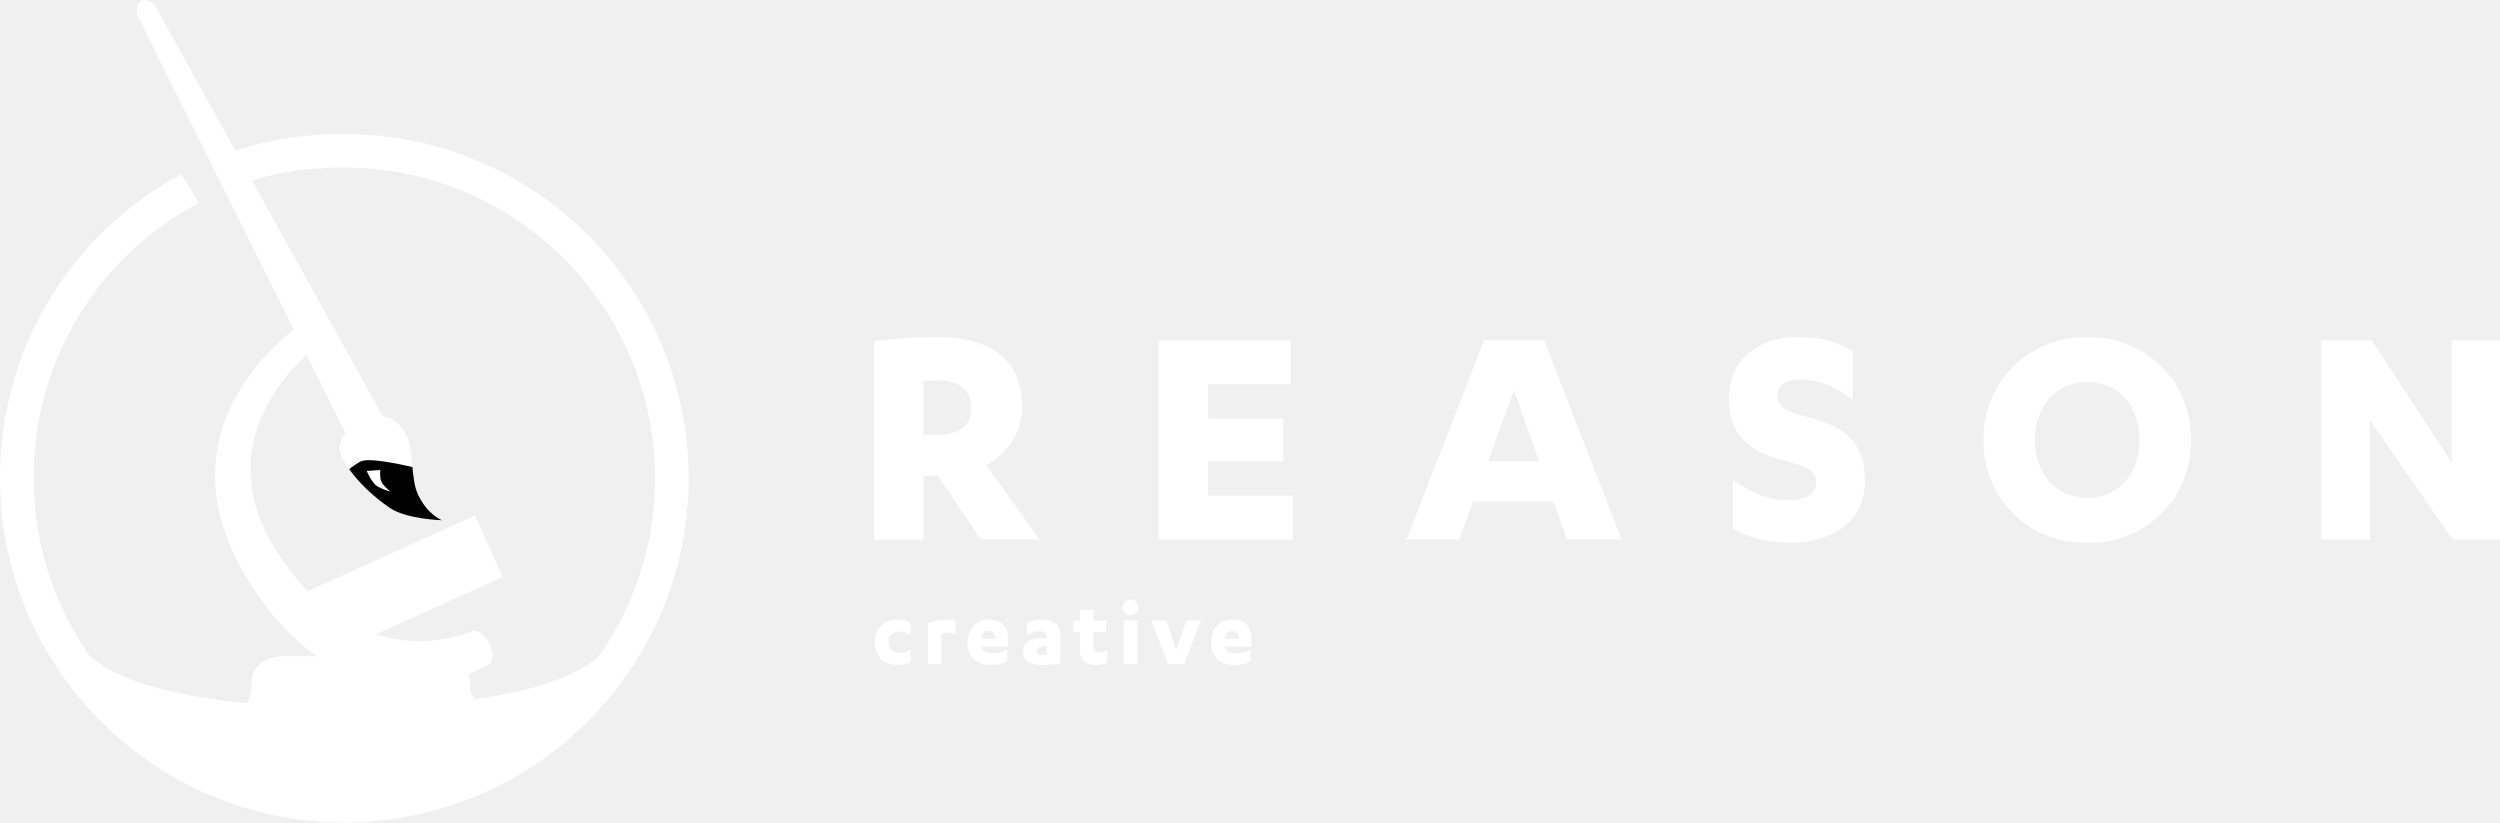
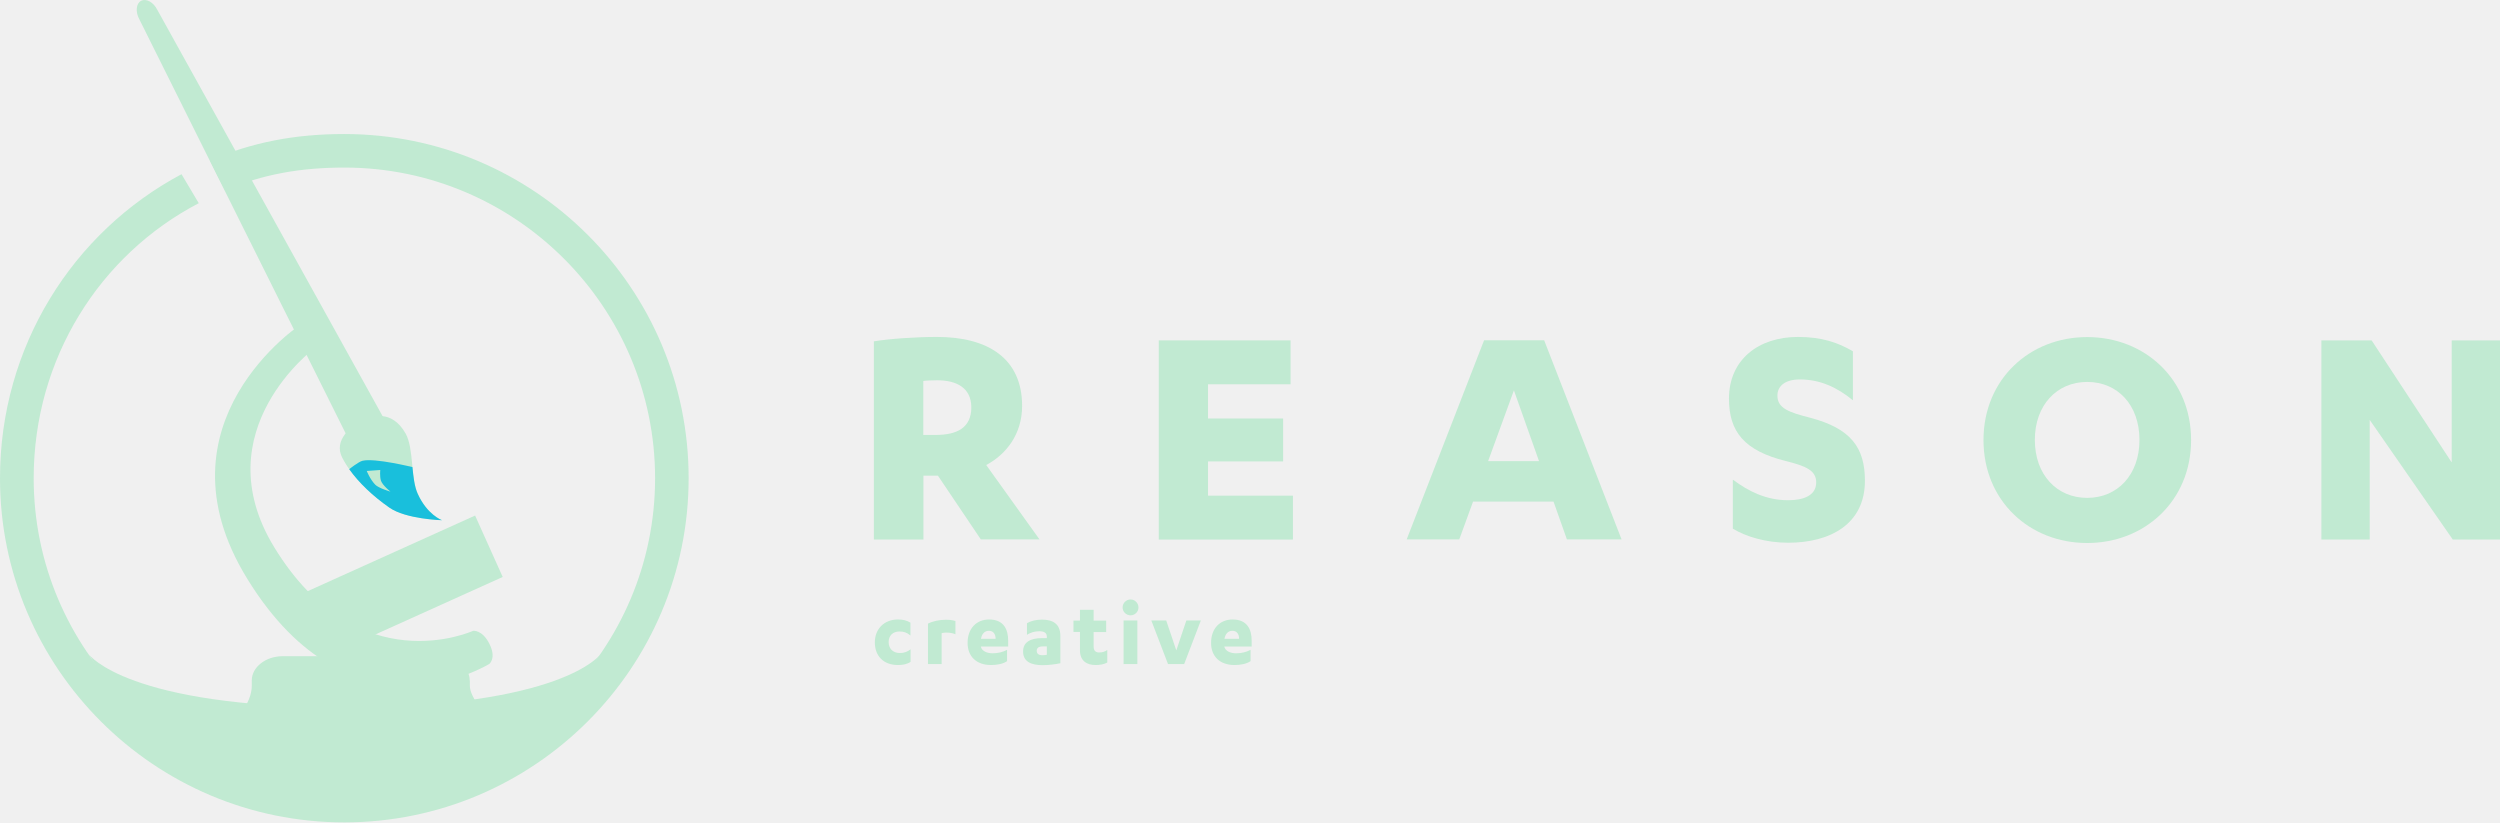
<svg xmlns="http://www.w3.org/2000/svg" version="1.1" id="rc-logo" x="0px" y="0px" viewBox="0 242 1811.2 595.9" enable-background="new 0 242 1811.2 595.9" xml:space="preserve">
  <g>
-     <path fill="#FFFFFF" d="M274.1,586.4c-3.7,1.9-8.9-0.9-11.7-6.4L100.9,255.9c-2.9-5.4-2.3-11.4,1.3-13.3l0,0   c3.7-1.9,8.9,0.9,11.7,6.4l173.6,313.1c2.9,5.4-2.2,18.3-5.9,20.2L274.1,586.4z" />
-     <path fill="#FFFFFF" d="M261.4,547.2c-6.6,3.5-20,13.5-13.5,26.3c6.6,12.9,18.9,25.3,34.1,36.1c12,8.5,38.2,9.2,38.2,9.2   s-10.7-3.9-17.6-19.2c-5.1-11.4-2.8-32.5-8.6-43.3C283.7,538,268.8,543.3,261.4,547.2z" />
-     <path class="svg-color-3" d="M262.7,575.8c-2.8,0.6-9.7,6.1-9.7,6.1c7,9.9,17.1,19.5,29,27.8c12,8.5,38.2,9.2,38.2,9.2   s-10.7-3.9-17.6-19.2c-2.3-5.1-3.1-12.1-3.8-19.3C298.8,580.4,271.6,573.7,262.7,575.8z" />
-     <path fill="#FFFFFF" d="M364.2,660l-124,56c-5,2.2-25-42.3-20-44.5l124-56L364.2,660z" />
-     <path fill="#FFFFFF" d="M340.3,735c0-9.7-9.9-17.6-22.4-17.6H204.8c-12.3,0-22.4,7.9-22.4,17.6v3.7c0,9.7-6.4,17.6-6.4,17.6h164.4   c12.3,0,0-7.9,0-17.6V735z" />
-     <path fill="#FFFFFF" d="M354.5,723c0,0-99.5,62-175.5-61.9c-69.5-113.1,39.2-184.3,39.2-184.3l10.5,16.8c0,0-81.9,60-30,144.9   c60.5,99,144.1,60.5,144.1,60.5s6.6-0.9,11.8,9.5C359.8,718.9,354.5,723,354.5,723z" />
+     <path fill="#C1EAD2" d="M274.1,586.4c-3.7,1.9-8.9-0.9-11.7-6.4L100.9,255.9c-2.9-5.4-2.3-11.4,1.3-13.3l0,0   c3.7-1.9,8.9,0.9,11.7,6.4l173.6,313.1c2.9,5.4-2.2,18.3-5.9,20.2L274.1,586.4z" />
+     <path fill="#C1EAD2" d="M261.4,547.2c-6.6,3.5-20,13.5-13.5,26.3c6.6,12.9,18.9,25.3,34.1,36.1c12,8.5,38.2,9.2,38.2,9.2   s-10.7-3.9-17.6-19.2c-5.1-11.4-2.8-32.5-8.6-43.3C283.7,538,268.8,543.3,261.4,547.2z" />
+     <path fill="#19BFDC" class="svg-color-3" d="M262.7,575.8c-2.8,0.6-9.7,6.1-9.7,6.1c7,9.9,17.1,19.5,29,27.8c12,8.5,38.2,9.2,38.2,9.2   s-10.7-3.9-17.6-19.2c-2.3-5.1-3.1-12.1-3.8-19.3C298.8,580.4,271.6,573.7,262.7,575.8z" />
+     <path fill="#C1EAD2" d="M364.2,660l-124,56c-5,2.2-25-42.3-20-44.5l124-56L364.2,660z" />
+     <path fill="#C1EAD2" d="M340.3,735c0-9.7-9.9-17.6-22.4-17.6H204.8c-12.3,0-22.4,7.9-22.4,17.6v3.7c0,9.7-6.4,17.6-6.4,17.6h164.4   c12.3,0,0-7.9,0-17.6V735z" />
+     <path fill="#C1EAD2" d="M354.5,723c0,0-99.5,62-175.5-61.9c-69.5-113.1,39.2-184.3,39.2-184.3l10.5,16.8c0,0-81.9,60-30,144.9   c60.5,99,144.1,60.5,144.1,60.5s6.6-0.9,11.8,9.5C359.8,718.9,354.5,723,354.5,723z" />
    <g>
      <g>
-         <path fill="#FFFFFF" d="M131.5,368.2C52.7,410.2,0,493.1,0,588.5C0,726,111.9,837.8,249.4,837.8s249.5-111.7,249.5-249.4     S387,339.1,249.4,339.1c-35.4,0-66.8,5.9-97.3,19.2c4.2,8.5,6.6,13.2,11,21.6c27.2-11.7,54.8-16.5,86.4-16.5     c124.2,0,225.1,101.1,225.1,225.1S373.5,813.6,249.5,813.6c-124.2,0-225.1-101.1-225.1-225.1c0-86.6,47.8-161.8,119.6-199.3" />
+         <path fill="#C1EAD2" d="M131.5,368.2C52.7,410.2,0,493.1,0,588.5C0,726,111.9,837.8,249.4,837.8s249.5-111.7,249.5-249.4     S387,339.1,249.4,339.1c-35.4,0-66.8,5.9-97.3,19.2c4.2,8.5,6.6,13.2,11,21.6c27.2-11.7,54.8-16.5,86.4-16.5     c124.2,0,225.1,101.1,225.1,225.1S373.5,813.6,249.5,813.6c-124.2,0-225.1-101.1-225.1-225.1c0-86.6,47.8-161.8,119.6-199.3" />
      </g>
    </g>
-     <path fill="#FFFFFF" d="M249.4,754.5c157.7,0,185.5-38.3,185.5-38.3s-67.3,109.7-185.5,109.7c-125.2,0-184.9-109.7-184.9-109.7   S92.1,754.5,249.4,754.5z" />
-     <path fill="#FFFFFF" d="M275.5,582.5l-9.8,0.7c0,0,2.3,5.9,6.1,9.9c2.5,2.6,11.1,5.1,11.1,5.1s-5.6-4.4-6.9-7.9   C275,587,275.5,582.5,275.5,582.5z" />
+     <path fill="#C1EAD2" d="M249.4,754.5c157.7,0,185.5-38.3,185.5-38.3s-67.3,109.7-185.5,109.7c-125.2,0-184.9-109.7-184.9-109.7   S92.1,754.5,249.4,754.5z" />
+     <path fill="#C1EAD2" d="M275.5,582.5l-9.8,0.7c0,0,2.3,5.9,6.1,9.9c2.5,2.6,11.1,5.1,11.1,5.1s-5.6-4.4-6.9-7.9   C275,587,275.5,582.5,275.5,582.5z" />
  </g>
  <g enable-background="new    ">
-     <path fill="#FFFFFF" d="M669,632.9h-35.9V489.3c11.4-1.9,30.6-3.2,45.7-3.2c36.9,0,61.7,15.5,61.7,50c0,20.6-11.7,35.2-26,42.8   l38.6,53.9h-42.5l-31.1-46.2H669V632.9z M669,557.1h9c15.1,0,25.7-5.1,25.7-19.9c0-14.6-11.2-19.7-24.8-19.7c-2.9,0-8,0.2-10,0.5   V557.1z" />
-     <path fill="#FFFFFF" d="M936.7,601.1v31.8h-97.2V488.6H935v31.8h-59.8v24.8h54.4v31.1h-54.4v24.8H936.7z" />
-     <path fill="#FFFFFF" d="M1067.2,605.4l-10,27.4h-38.1l56.1-144.3h43.5l56.1,144.3h-39.6l-9.7-27.4H1067.2z M1096.8,524.8   l-18.7,51.3h36.9L1096.8,524.8z" />
-     <path fill="#FFFFFF" d="M1255.6,589.6c10.7,8,23.6,14.8,39.8,14.8c10.9,0,20.4-3.2,20.4-12.9c0-8.7-7.5-11.9-22.1-15.5   c-29.9-7.5-41.1-21.1-41.1-45.2c0-28.4,21.6-44.7,50-44.7c17.2,0,29.1,4.1,39.8,10.4v35.5c-11.2-9.2-23.6-15.1-38.4-15.1   c-10.9,0-16.3,4.9-16.3,11.7c0,9.2,8.3,12.1,23.6,16c29.6,7.8,39.8,21.6,39.8,45.7c0,31.3-25,44.9-55.6,44.9   c-16,0-30.6-4.4-40.1-10.2V589.6z" />
-     <path fill="#FFFFFF" d="M1512.1,486.2c41.8,0,75.3,30.6,75.3,74.6s-33.5,74.6-75.3,74.6c-41.8,0-75.1-30.6-75.1-74.6   S1470.4,486.2,1512.1,486.2z M1512.1,518.7c-21.9,0-37.9,16.8-37.9,42c0,25.3,16,42,37.9,42c22.1,0,37.9-16.8,37.9-42   C1550,535.5,1534.3,518.7,1512.1,518.7z" />
-     <path fill="#FFFFFF" d="M1776.2,577v-88.4h35v144.3h-34.2l-60.2-86.7v86.7h-35V488.6h36.4L1776.2,577z" />
+     <path fill="#C1EAD2" d="M669,632.9h-35.9V489.3c11.4-1.9,30.6-3.2,45.7-3.2c36.9,0,61.7,15.5,61.7,50c0,20.6-11.7,35.2-26,42.8   l38.6,53.9h-42.5l-31.1-46.2H669V632.9z M669,557.1h9c15.1,0,25.7-5.1,25.7-19.9c0-14.6-11.2-19.7-24.8-19.7c-2.9,0-8,0.2-10,0.5   V557.1z" />
+     <path fill="#C1EAD2" d="M936.7,601.1v31.8h-97.2V488.6H935v31.8h-59.8v24.8h54.4v31.1h-54.4v24.8H936.7z" />
+     <path fill="#C1EAD2" d="M1067.2,605.4l-10,27.4h-38.1l56.1-144.3h43.5l56.1,144.3h-39.6l-9.7-27.4H1067.2z M1096.8,524.8   l-18.7,51.3h36.9L1096.8,524.8z" />
+     <path fill="#C1EAD2" d="M1255.6,589.6c10.7,8,23.6,14.8,39.8,14.8c10.9,0,20.4-3.2,20.4-12.9c0-8.7-7.5-11.9-22.1-15.5   c-29.9-7.5-41.1-21.1-41.1-45.2c0-28.4,21.6-44.7,50-44.7c17.2,0,29.1,4.1,39.8,10.4v35.5c-11.2-9.2-23.6-15.1-38.4-15.1   c-10.9,0-16.3,4.9-16.3,11.7c0,9.2,8.3,12.1,23.6,16c29.6,7.8,39.8,21.6,39.8,45.7c0,31.3-25,44.9-55.6,44.9   c-16,0-30.6-4.4-40.1-10.2V589.6z" />
+     <path fill="#C1EAD2" d="M1512.1,486.2c41.8,0,75.3,30.6,75.3,74.6s-33.5,74.6-75.3,74.6c-41.8,0-75.1-30.6-75.1-74.6   S1470.4,486.2,1512.1,486.2z M1512.1,518.7c-21.9,0-37.9,16.8-37.9,42c0,25.3,16,42,37.9,42c22.1,0,37.9-16.8,37.9-42   C1550,535.5,1534.3,518.7,1512.1,518.7z" />
+     <path fill="#C1EAD2" d="M1776.2,577v-88.4h35v144.3h-34.2l-60.2-86.7v86.7h-35V488.6h36.4L1776.2,577z" />
  </g>
  <g enable-background="new    ">
-     <path fill="#FFFFFF" d="M659.6,702.4c-2.6-2.2-5-2.9-7.9-2.9c-4.8,0-7.9,2.9-7.9,7.7c0,4.5,2.9,7.9,8.2,7.9c2.9,0,5.5-0.9,7.7-2.7   v9.1c-2.7,1.8-5.8,2.3-9.1,2.3c-10.6,0-16.8-6.6-16.8-16.4c0-9.8,6.8-16.6,16.8-16.6c3.7,0,6.3,0.7,9,2.3V702.4z" />
-     <path fill="#FFFFFF" d="M682.3,723.1h-10v-29.3c3.5-1.8,8.3-2.8,12.9-2.8c2.7,0,4.5,0.2,7,0.9v9.6c-2.1-0.9-4.4-1.2-6.6-1.2   c-1.1,0-2.2,0.1-3.4,0.4V723.1z" />
-     <path fill="#FFFFFF" d="M710.6,710.4v0.1c0.8,3.4,4.8,4.8,8.5,4.8c4.1,0,7.4-0.9,10.5-2.5v8.2c-2.9,2-7.3,2.8-11.6,2.8   c-10.7,0-17-6.3-17-16c0-10.7,6.6-17,15.6-17c10.5,0,13.8,7.1,13.8,15.3v4.3H710.6z M721.3,704.8c0-3-1.3-5.8-4.9-5.8   c-3.2,0-5.1,2.4-5.7,5.8H721.3z" />
-     <path fill="#FFFFFF" d="M758.4,703c0-2.7-2.5-3.7-5.3-3.7c-3.7,0-6.7,1.1-9.1,2.6v-8.4c2.9-1.7,6.7-2.6,10.9-2.6   c7.6,0,13.3,2.9,13.3,11.7v19.9c-3.1,0.7-8.4,1.4-12.9,1.4c-7.8,0-14.1-2.3-14.1-9.9c0-6.7,5.2-9.7,13.8-9.7h3.4V703z M758.4,710.3   h-2.7c-3.1,0-4.6,1-4.6,3.2s1.5,3.2,4.1,3.2c0.8,0,2.2-0.1,3.2-0.3V710.3z" />
-     <path fill="#FFFFFF" d="M777.7,691.6h4.7v-7.8h9.9v7.8h9.1v8.3h-9.1v10.4c0,3.5,1.8,4.4,4.1,4.4c2.2,0,4.1-0.6,5.8-1.8v9.1   c-2.4,1.3-5.3,1.8-8.6,1.8c-5.8,0-11.2-2.7-11.2-10.7v-13.3h-4.7V691.6z" />
-     <path fill="#FFFFFF" d="M813.3,682.1c0-3.2,2.6-5.8,5.8-5.8c3,0,5.7,2.5,5.7,5.8c0,3.2-2.7,5.7-5.7,5.7   C815.9,687.8,813.3,685.2,813.3,682.1z M824,723.1h-10v-31.6h10V723.1z" />
-     <path fill="#FFFFFF" d="M846.2,723.1l-12.1-31.6h10.8l7.3,21.7l7.3-21.7H870l-12.1,31.6H846.2z" />
-     <path fill="#FFFFFF" d="M887,710.4v0.1c0.8,3.4,4.8,4.8,8.5,4.8c4.1,0,7.4-0.9,10.5-2.5v8.2c-2.9,2-7.3,2.8-11.6,2.8   c-10.7,0-17-6.3-17-16c0-10.7,6.6-17,15.6-17c10.5,0,13.8,7.1,13.8,15.3v4.3H887z M897.7,704.8c0-3-1.3-5.8-4.9-5.8   c-3.2,0-5.1,2.4-5.7,5.8H897.7z" />
+     <path fill="#C1EAD2" d="M659.6,702.4c-2.6-2.2-5-2.9-7.9-2.9c-4.8,0-7.9,2.9-7.9,7.7c0,4.5,2.9,7.9,8.2,7.9c2.9,0,5.5-0.9,7.7-2.7   v9.1c-2.7,1.8-5.8,2.3-9.1,2.3c-10.6,0-16.8-6.6-16.8-16.4c0-9.8,6.8-16.6,16.8-16.6c3.7,0,6.3,0.7,9,2.3V702.4z" />
+     <path fill="#C1EAD2" d="M682.3,723.1h-10v-29.3c3.5-1.8,8.3-2.8,12.9-2.8c2.7,0,4.5,0.2,7,0.9v9.6c-2.1-0.9-4.4-1.2-6.6-1.2   c-1.1,0-2.2,0.1-3.4,0.4V723.1z" />
+     <path fill="#C1EAD2" d="M710.6,710.4v0.1c0.8,3.4,4.8,4.8,8.5,4.8c4.1,0,7.4-0.9,10.5-2.5v8.2c-2.9,2-7.3,2.8-11.6,2.8   c-10.7,0-17-6.3-17-16c0-10.7,6.6-17,15.6-17c10.5,0,13.8,7.1,13.8,15.3v4.3H710.6z M721.3,704.8c0-3-1.3-5.8-4.9-5.8   c-3.2,0-5.1,2.4-5.7,5.8H721.3z" />
+     <path fill="#C1EAD2" d="M758.4,703c0-2.7-2.5-3.7-5.3-3.7c-3.7,0-6.7,1.1-9.1,2.6v-8.4c2.9-1.7,6.7-2.6,10.9-2.6   c7.6,0,13.3,2.9,13.3,11.7v19.9c-3.1,0.7-8.4,1.4-12.9,1.4c-7.8,0-14.1-2.3-14.1-9.9c0-6.7,5.2-9.7,13.8-9.7h3.4V703z M758.4,710.3   h-2.7c-3.1,0-4.6,1-4.6,3.2s1.5,3.2,4.1,3.2c0.8,0,2.2-0.1,3.2-0.3V710.3z" />
+     <path fill="#C1EAD2" d="M777.7,691.6h4.7v-7.8h9.9v7.8h9.1v8.3h-9.1v10.4c0,3.5,1.8,4.4,4.1,4.4c2.2,0,4.1-0.6,5.8-1.8v9.1   c-2.4,1.3-5.3,1.8-8.6,1.8c-5.8,0-11.2-2.7-11.2-10.7v-13.3h-4.7V691.6z" />
+     <path fill="#C1EAD2" d="M813.3,682.1c0-3.2,2.6-5.8,5.8-5.8c3,0,5.7,2.5,5.7,5.8c0,3.2-2.7,5.7-5.7,5.7   C815.9,687.8,813.3,685.2,813.3,682.1z M824,723.1h-10v-31.6h10V723.1z" />
+     <path fill="#C1EAD2" d="M846.2,723.1l-12.1-31.6h10.8l7.3,21.7l7.3-21.7H870l-12.1,31.6H846.2z" />
+     <path fill="#C1EAD2" d="M887,710.4v0.1c0.8,3.4,4.8,4.8,8.5,4.8c4.1,0,7.4-0.9,10.5-2.5v8.2c-2.9,2-7.3,2.8-11.6,2.8   c-10.7,0-17-6.3-17-16c0-10.7,6.6-17,15.6-17c10.5,0,13.8,7.1,13.8,15.3v4.3H887z M897.7,704.8c0-3-1.3-5.8-4.9-5.8   c-3.2,0-5.1,2.4-5.7,5.8H897.7z" />
  </g>
</svg>
